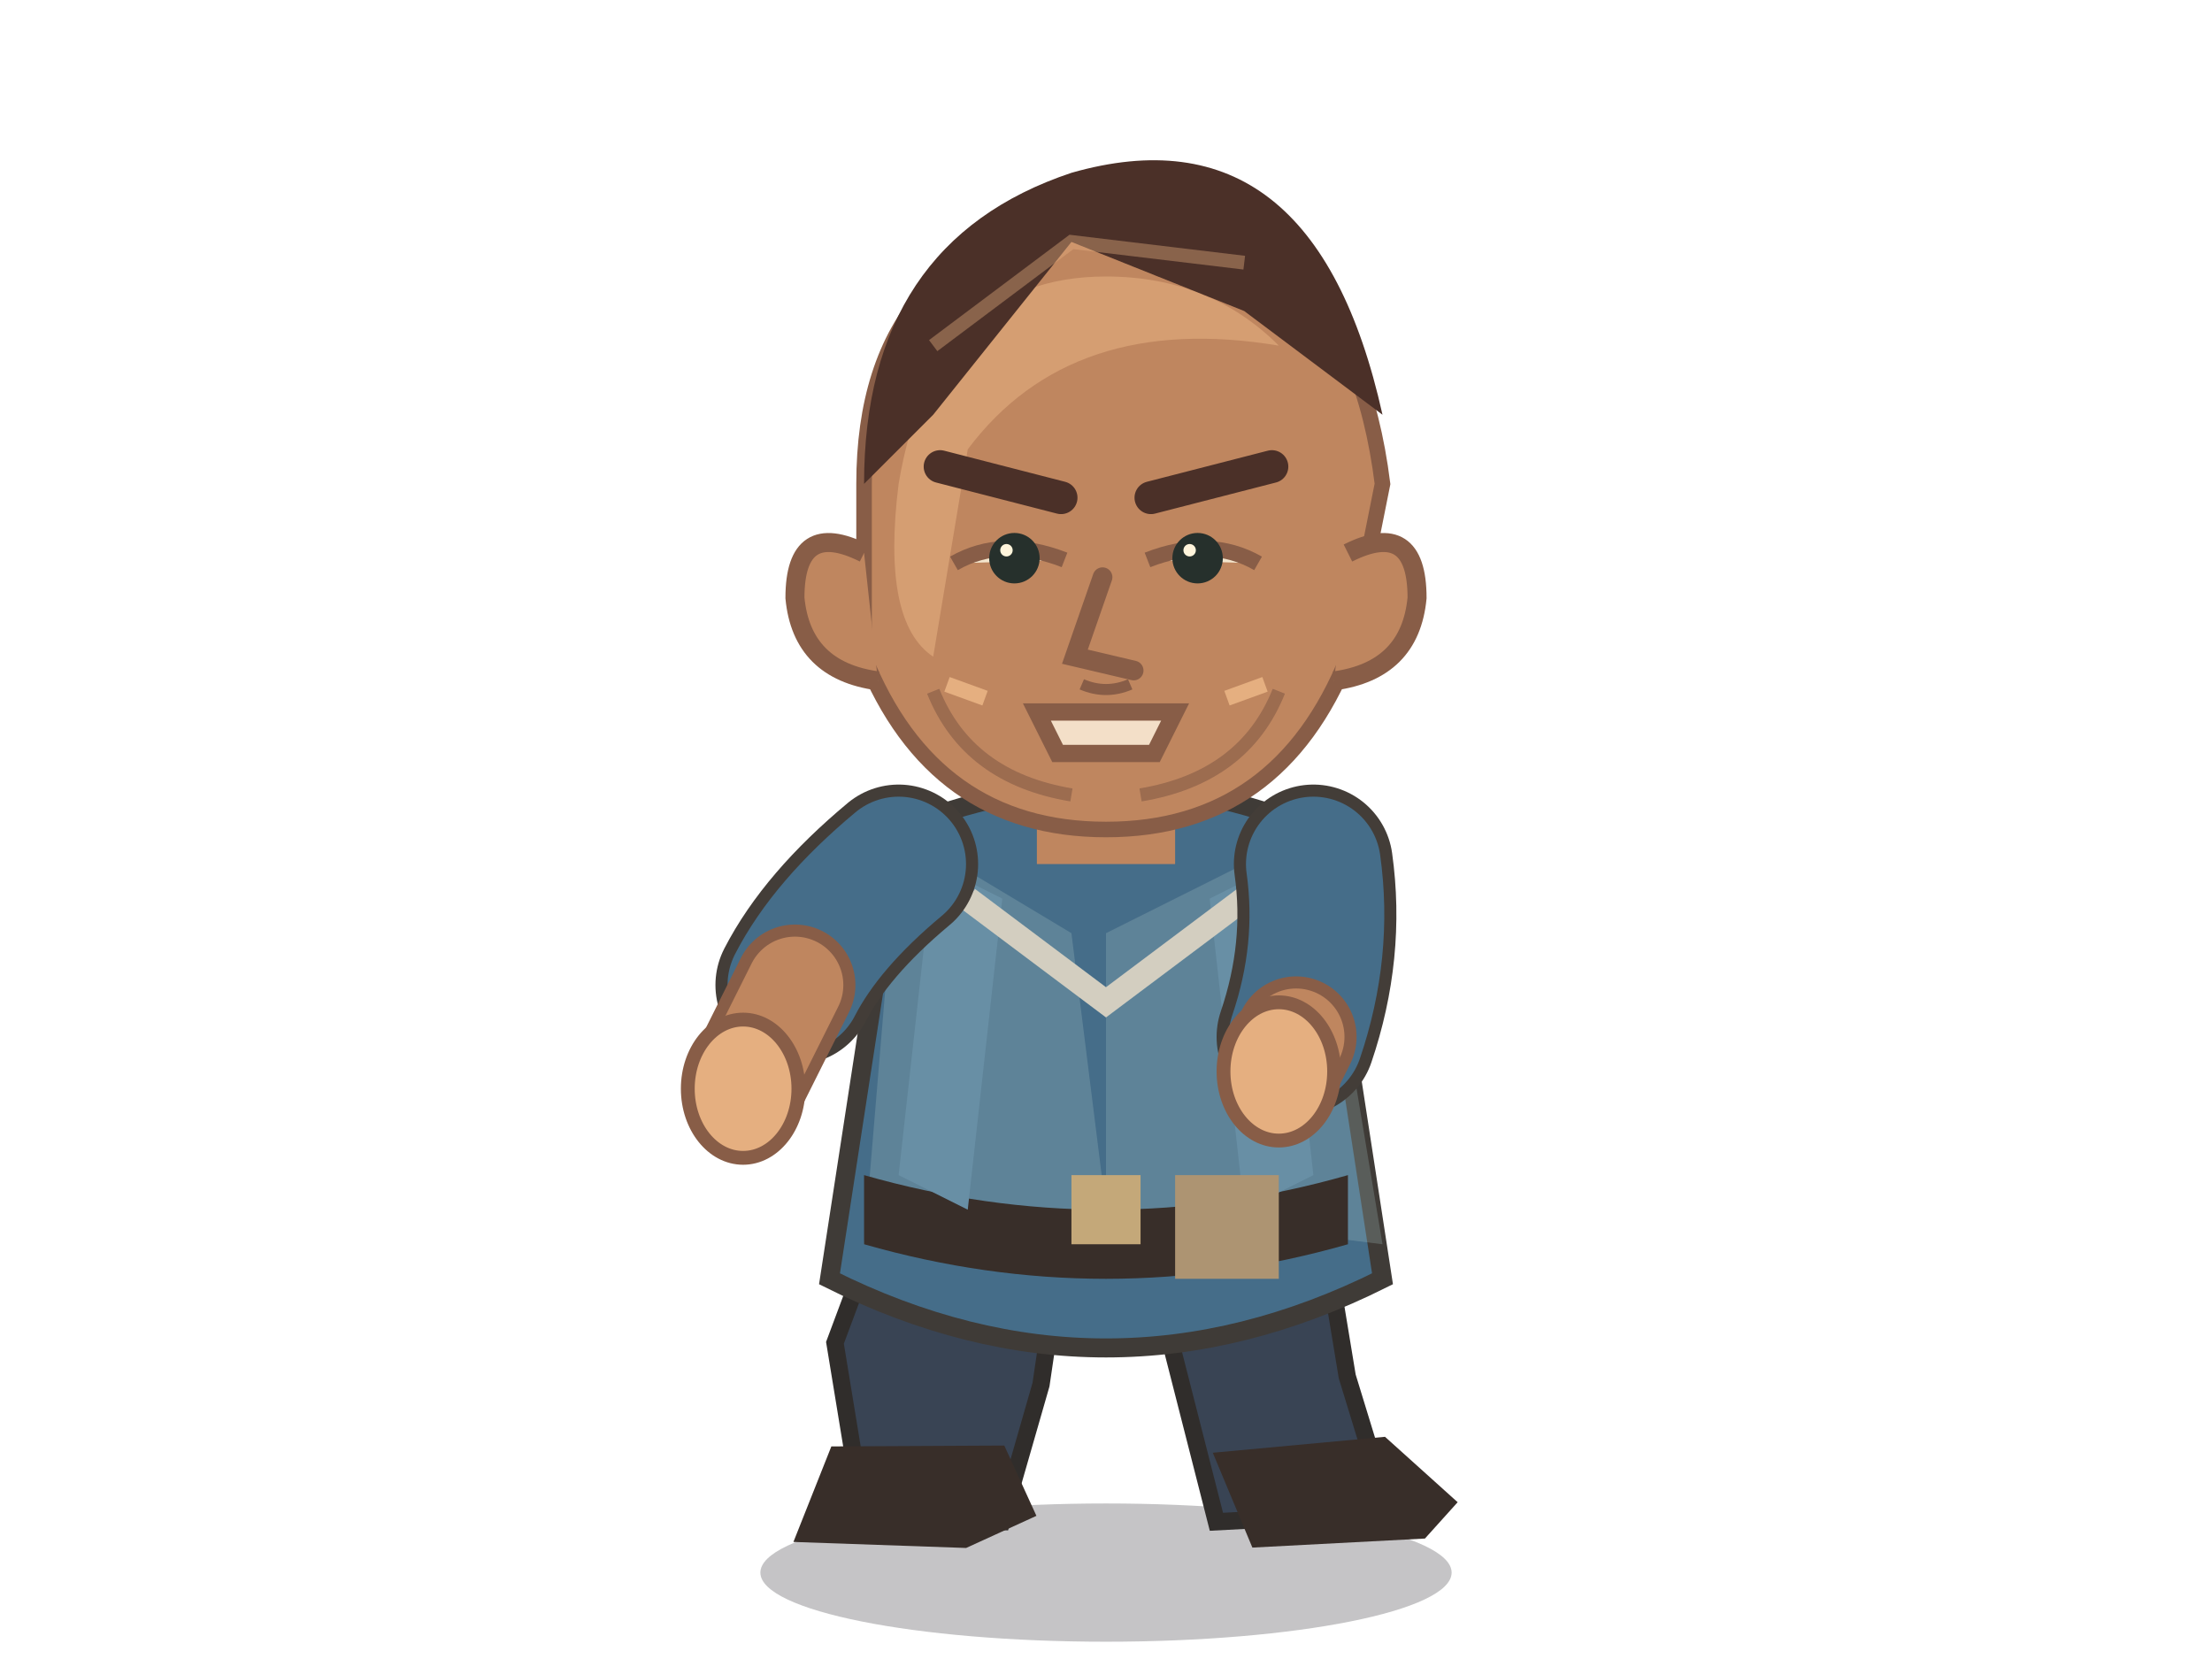
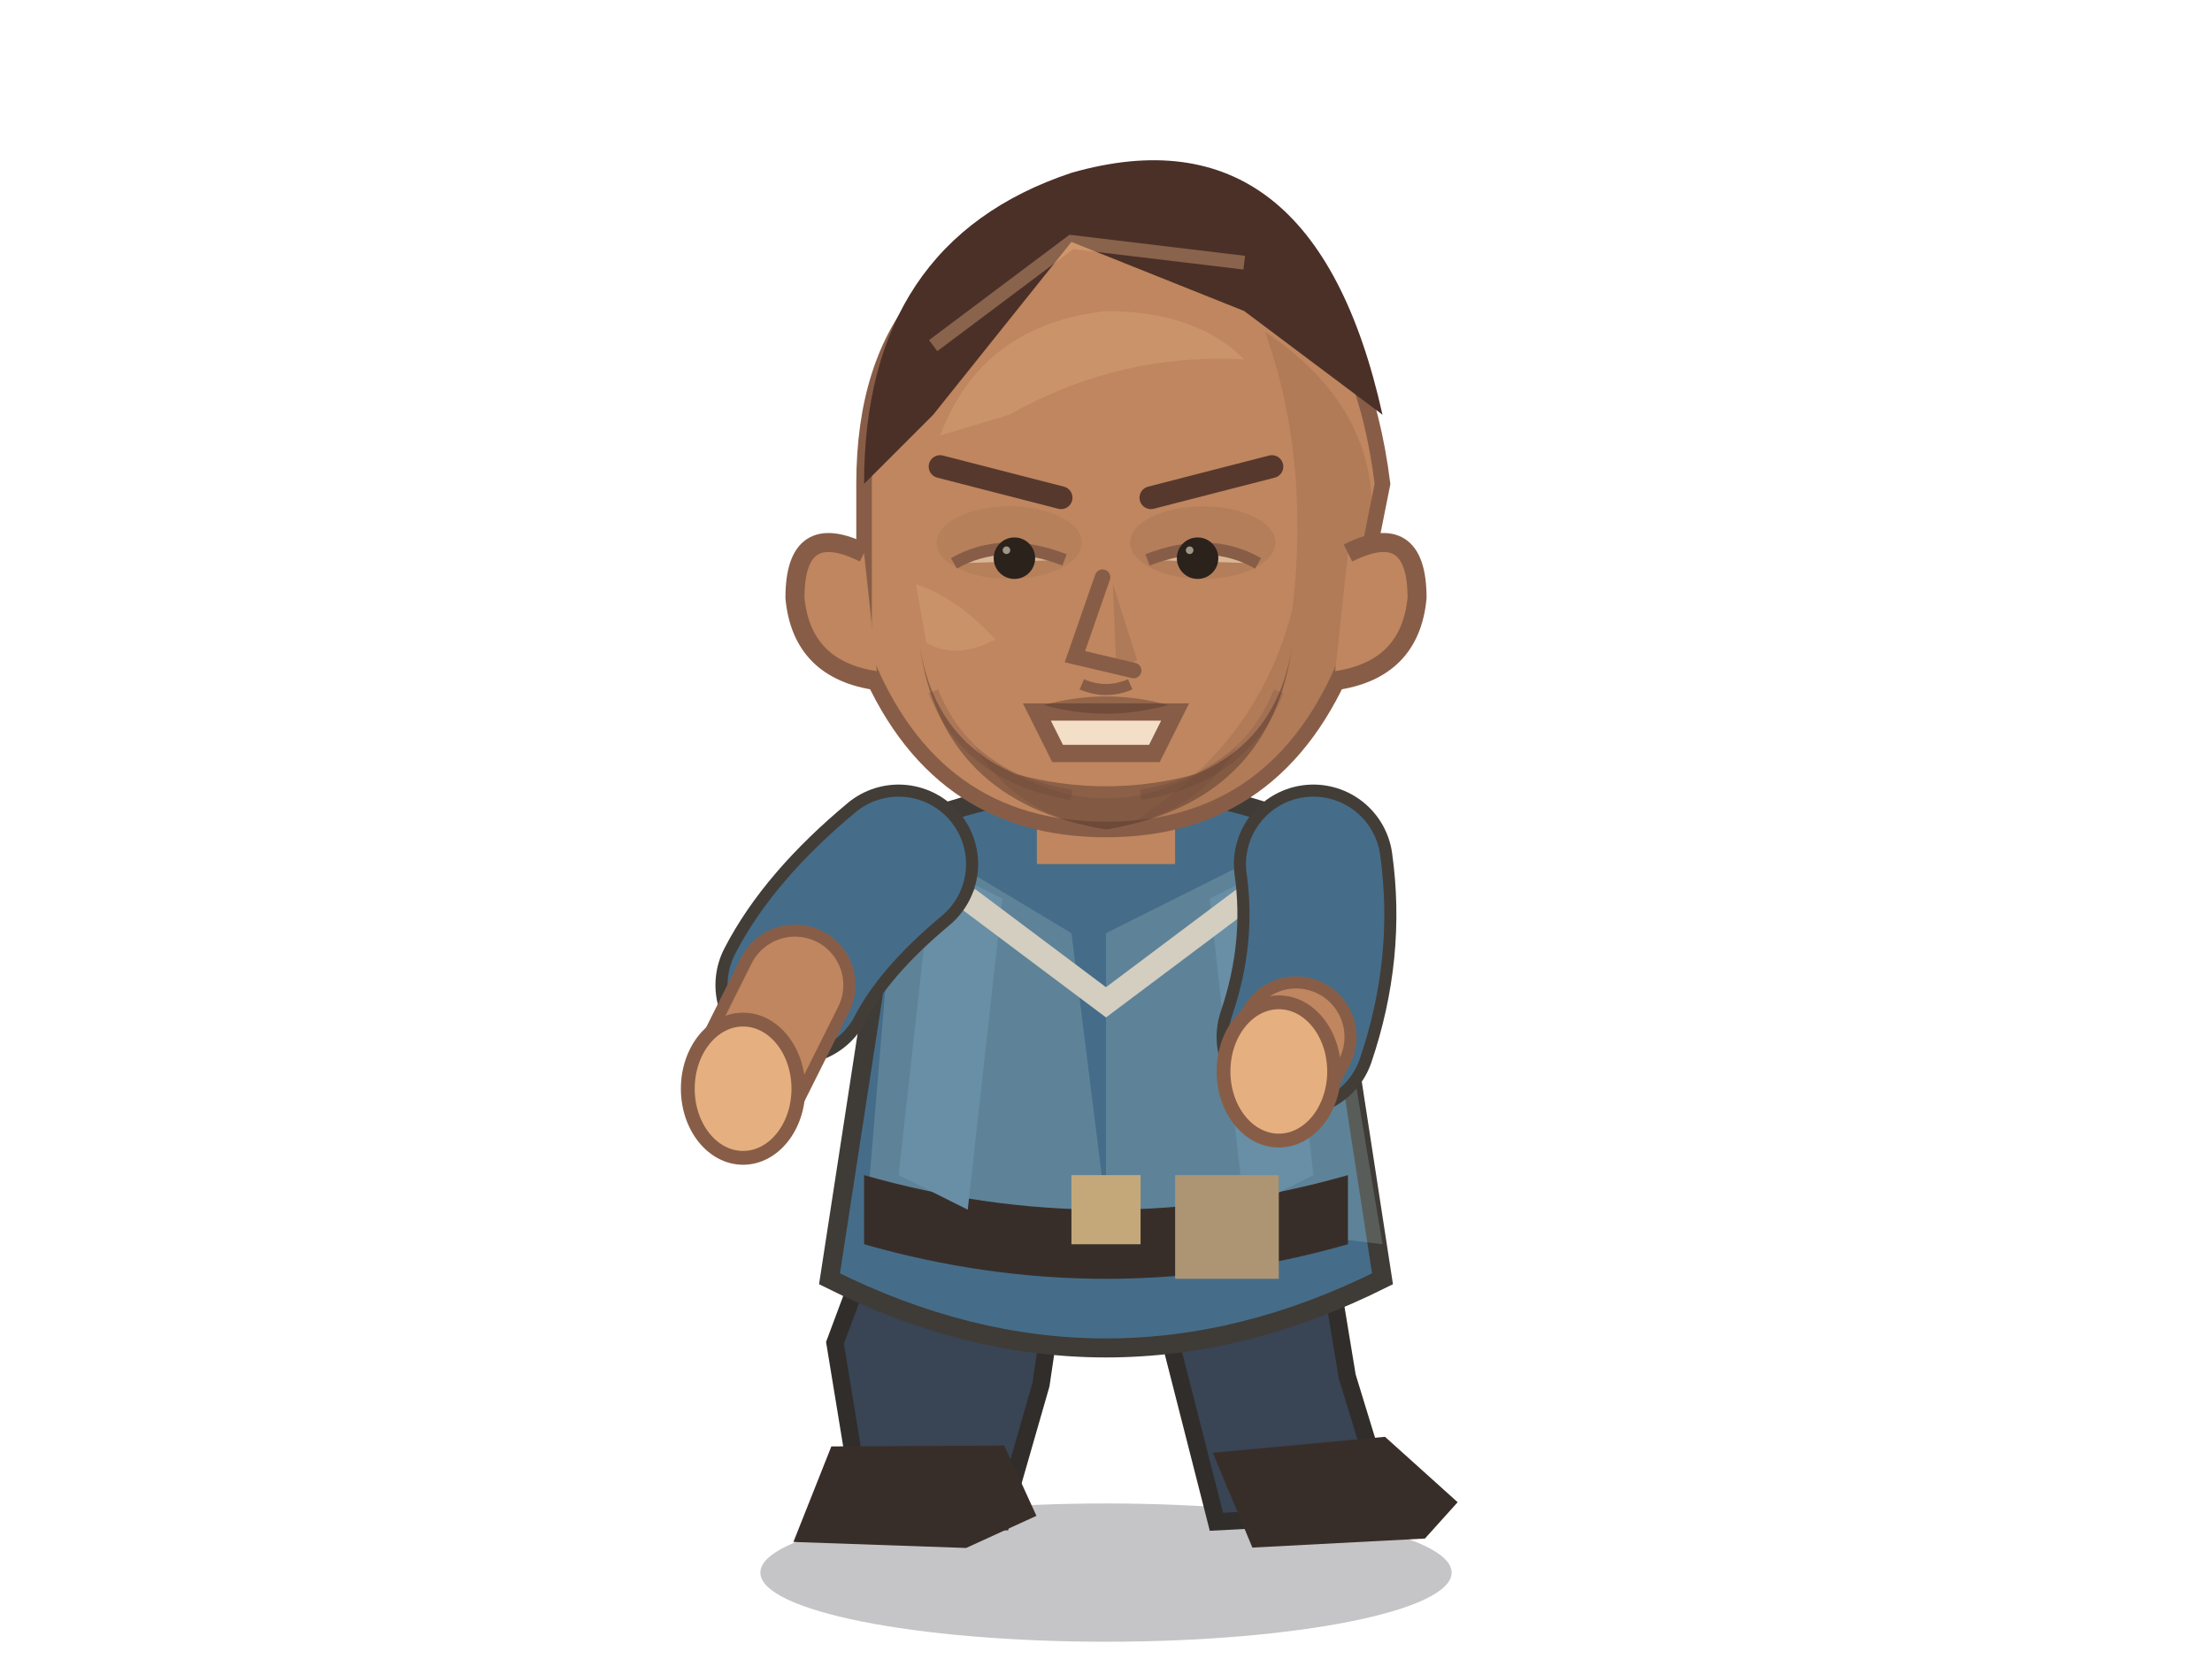
<svg xmlns="http://www.w3.org/2000/svg" width="64" height="48" viewBox="-16 0 64 48">
  <ellipse cx=" 16" cy=" 45.5" rx=" 10" ry=" 2" fill="#16151a" opacity=".25" />
  <g transform="rotate(2 12.5 34)">
    <path d="m 10  34  5  0  -0.67  6 -1  4 -4  0 -1 -5Z" fill="#394454" stroke="#302d2b" stroke-width=".5" />
    <path d="m 8.33  42  5 -0.2  1  2 -2  1 -5  0Z" fill="#382e29" />
  </g>
  <g transform="rotate(-3 19.5 34)">
    <path d="m 17  34  5  0  0.67  6  1  4h -5l -1 -5Z" fill="#394454" stroke="#302d2b" stroke-width=".5" />
    <path d="m 18.67  42  5 -0.2  2  2 -1  1 -5  0Z" fill="#382e29" />
  </g>
  <g transform="rotate(0 16 40)">
    <path d="m 10  24q 6 -2.5  12  0l 2  13q -8  4 -16  0Z" fill="#456d89" stroke="#3f3b37" stroke-width=".55" />
    <path d="m 10  24  5  3  1  8 -7  1Zm 6  3  6 -3  2  12 -8 -1Z" fill="#a9c4c4" opacity=".25" />
    <path d="M 9  34q 7  2  14  0v 2q -7  2 -14  0Z" fill="#382e29" />
    <path d="M 15  34h 2v 2h -2Z" fill="#c4a879" />
    <path d="m11 25 2 1-1 9-2-1m11-9-2 1 1 9 2-1" fill="#688fa5" />
    <path d="m12 26 4 3 4-3" fill="none" stroke="#d3cec0" stroke-width=".7" />
    <path d="M18 34h3v3h-3Z" fill="#ad9472" />
    <g>
      <path d="M10 25Q7.9 26.75 7 28.5" fill="none" stroke="#433d38" stroke-width="4.6" stroke-linecap="round" />
      <path d="M10 25Q7.9 26.75 7 28.5" fill="none" stroke="#456d89" stroke-width="3.9" stroke-linecap="round" />
      <path d="M7 28.5Q6.25 30 5.5 31.5" fill="none" stroke="#885d47" stroke-width="3.5" stroke-linecap="round" />
      <path d="M7 28.5Q6.25 30 5.5 31.5" fill="none" stroke="#bf865f" stroke-width="2.8" stroke-linecap="round" />
      <ellipse cx="5.5" cy="31.5" rx="1.6" ry="2" fill="#e5af80" stroke="#885d47" stroke-width=".4" />
    </g>
    <g transform="translate(21 31) rotate(108)" />
    <g transform="translate(32 0) scale(-1 1)">
      <path d="M10 25Q9.65 27.5 10.5 30" fill="none" stroke="#433d38" stroke-width="4.6" stroke-linecap="round" />
      <path d="M10 25Q9.65 27.5 10.5 30" fill="none" stroke="#456d89" stroke-width="3.9" stroke-linecap="round" />
      <path d="M10.5 30Q10.75 30.5 11 31" fill="none" stroke="#885d47" stroke-width="3.5" stroke-linecap="round" />
      <path d="M10.5 30Q10.75 30.5 11 31" fill="none" stroke="#bf865f" stroke-width="2.8" stroke-linecap="round" />
      <ellipse cx="11" cy="31" rx="1.6" ry="2" fill="#e5af80" stroke="#885d47" stroke-width=".4" />
    </g>
    <path d="M 14  22h 4v 3h -4Z" fill="#bf865f" />
    <path d="M9 14Q9 7 16 6Q23 6 24 14L23 19Q21 24 16 24Q11 24 9 19Z" fill="#bf865f" stroke="#885d47" stroke-width=".45" />
-     <path d="M10 14Q11 8 16 8Q19 8 21 10Q15 9 12 13L11 19Q9.5 18 10 14Z" fill="#e5af80" opacity=".58" />
+     <path d="M20.6 9.6Q23.6 11.6 23.7 14.6L22.9 19Q21.4 23.3 16.6 23.9Q20.4 21.6 21.4 17.6Q21.9 13.2 20.6 9.6Z" fill="#885d47" opacity=".26" />
+     <path d="M12.2 21.6Q16 24.6 19.8 21.6Q18.6 23.6 16 24Q13.4 23.6 12.2 21.6Z" fill="#885d47" opacity=".3" />
+     <ellipse cx="13.2" cy="15.7" rx="2.1" ry="1.05" fill="#885d47" opacity=".16" />
+     <ellipse cx="18.8" cy="15.7" rx="2.1" ry="1.05" fill="#885d47" opacity=".2" />
+     <path d="M11.2 12.6Q12.4 9.4 16 9Q18.6 9 20 10.4Q16.4 10.2 13.2 12Z" fill="#e5af80" opacity=".32" />
+     <path d="M10.5 16.9Q11.7 17.3 12.8 18.5Q11.7 19.1 10.8 18.6Z" fill="#e5af80" opacity=".28" />
    <path d="M9 16Q7 15 7 17.3Q7.2 19.4 9.4 19.7M23 16Q25 15 25 17.3Q24.8 19.4 22.6 19.7" fill="#bf865f" stroke="#885d47" stroke-width=".55" />
-     <path d="M11 20Q12 22.5 15 23M21 20Q20 22.5 17 23" fill="none" stroke="#885d47" stroke-width=".38" opacity=".65" />
-     <path d="M11.2 13.5 14.7 14.4M17.3 14.4 20.8 13.5" fill="none" stroke="#4b3028" stroke-width=".95" stroke-linecap="round" />
-     <path d="M11.6 16.3Q13 15.5 14.8 16.2M17.2 16.2Q19 15.5 20.4 16.3" fill="#f4e5cc" stroke="#885d47" stroke-width=".45" />
-     <circle cx="13.35" cy="16.15" r=".73" fill="#26302c" />
-     <circle cx="18.65" cy="16.15" r=".73" fill="#26302c" />
-     <circle cx="13.12" cy="15.92" r=".18" fill="#fff5dc" />
-     <circle cx="18.42" cy="15.92" r=".18" fill="#fff5dc" />
-     <path d="M15.9 16.7 15.1 19 16.8 19.4" fill="none" stroke="#885d47" stroke-width=".57" stroke-linecap="round" />
+     <path d="M11 20Q12 22.5 15 23M21 20Q20 22.5 17 23" fill="none" stroke="#885d47" stroke-width=".3" opacity=".35" />
+     <path d="M11.2 13.5 14.7 14.4M17.3 14.4 20.8 13.5" fill="none" stroke="#4b3028" stroke-width="0.66" opacity=".9" stroke-linecap="round" />
+     <path d="M11.6 16.3Q13 15.5 14.8 16.2M17.2 16.2Q19 15.5 20.4 16.3" fill="#dab696" stroke="#885d47" stroke-width=".35" />
+     <circle cx="13.35" cy="16.15" r=".6" fill="#2b221c" />
+     <circle cx="18.65" cy="16.15" r=".6" fill="#2b221c" />
+     <circle cx="13.12" cy="15.92" r=".11" fill="#fff5dc" opacity=".55" />
+     <circle cx="18.42" cy="15.92" r=".11" fill="#fff5dc" opacity=".55" />
+     <path d="M15.9 16.7 15.1 19 16.8 19.4" fill="none" stroke="#885d47" stroke-width=".45" stroke-linecap="round" />
+     <path d="M16.2 16.9 16.9 19.1 16.3 19.4Z" fill="#885d47" opacity=".3" />
    <path d="M15.3 19.8Q16 20.1 16.7 19.8" fill="none" stroke="#885d47" stroke-width=".32" />
    <path d="M14 20.6 18 20.6 17.4 21.8 14.6 21.8Z" fill="#f3dfc8" stroke="#885d47" stroke-width=".5" />
-     <path d="M11.4 19.8 12.5 20.2M19.5 20.2 20.6 19.8" stroke="#e5af80" stroke-width=".45" />
+     <path d="M10.6 18.6Q11.2 23.2 16 24Q20.8 23.2 21.4 18.6Q21 21.4 18.6 22.4Q16 23.1 13.4 22.4Q11 21.4 10.6 18.6Z" fill="#4b3028" opacity=".45" />
+     <path d="M14.2 20.4Q16 19.9 17.8 20.4Q16 20.9 14.2 20.4Z" fill="#4b3028" opacity=".38" />
    <path d="M 9  14q 0 -7  6 -9  7 -2  9  7l -4 -3 -5 -2 -4  5Z" fill="#4b3028" />
    <path d="m 11  10  4 -3  5  0.6" fill="none" stroke="#e5af80" stroke-width=".4" opacity=".4" />
  </g>
</svg>
